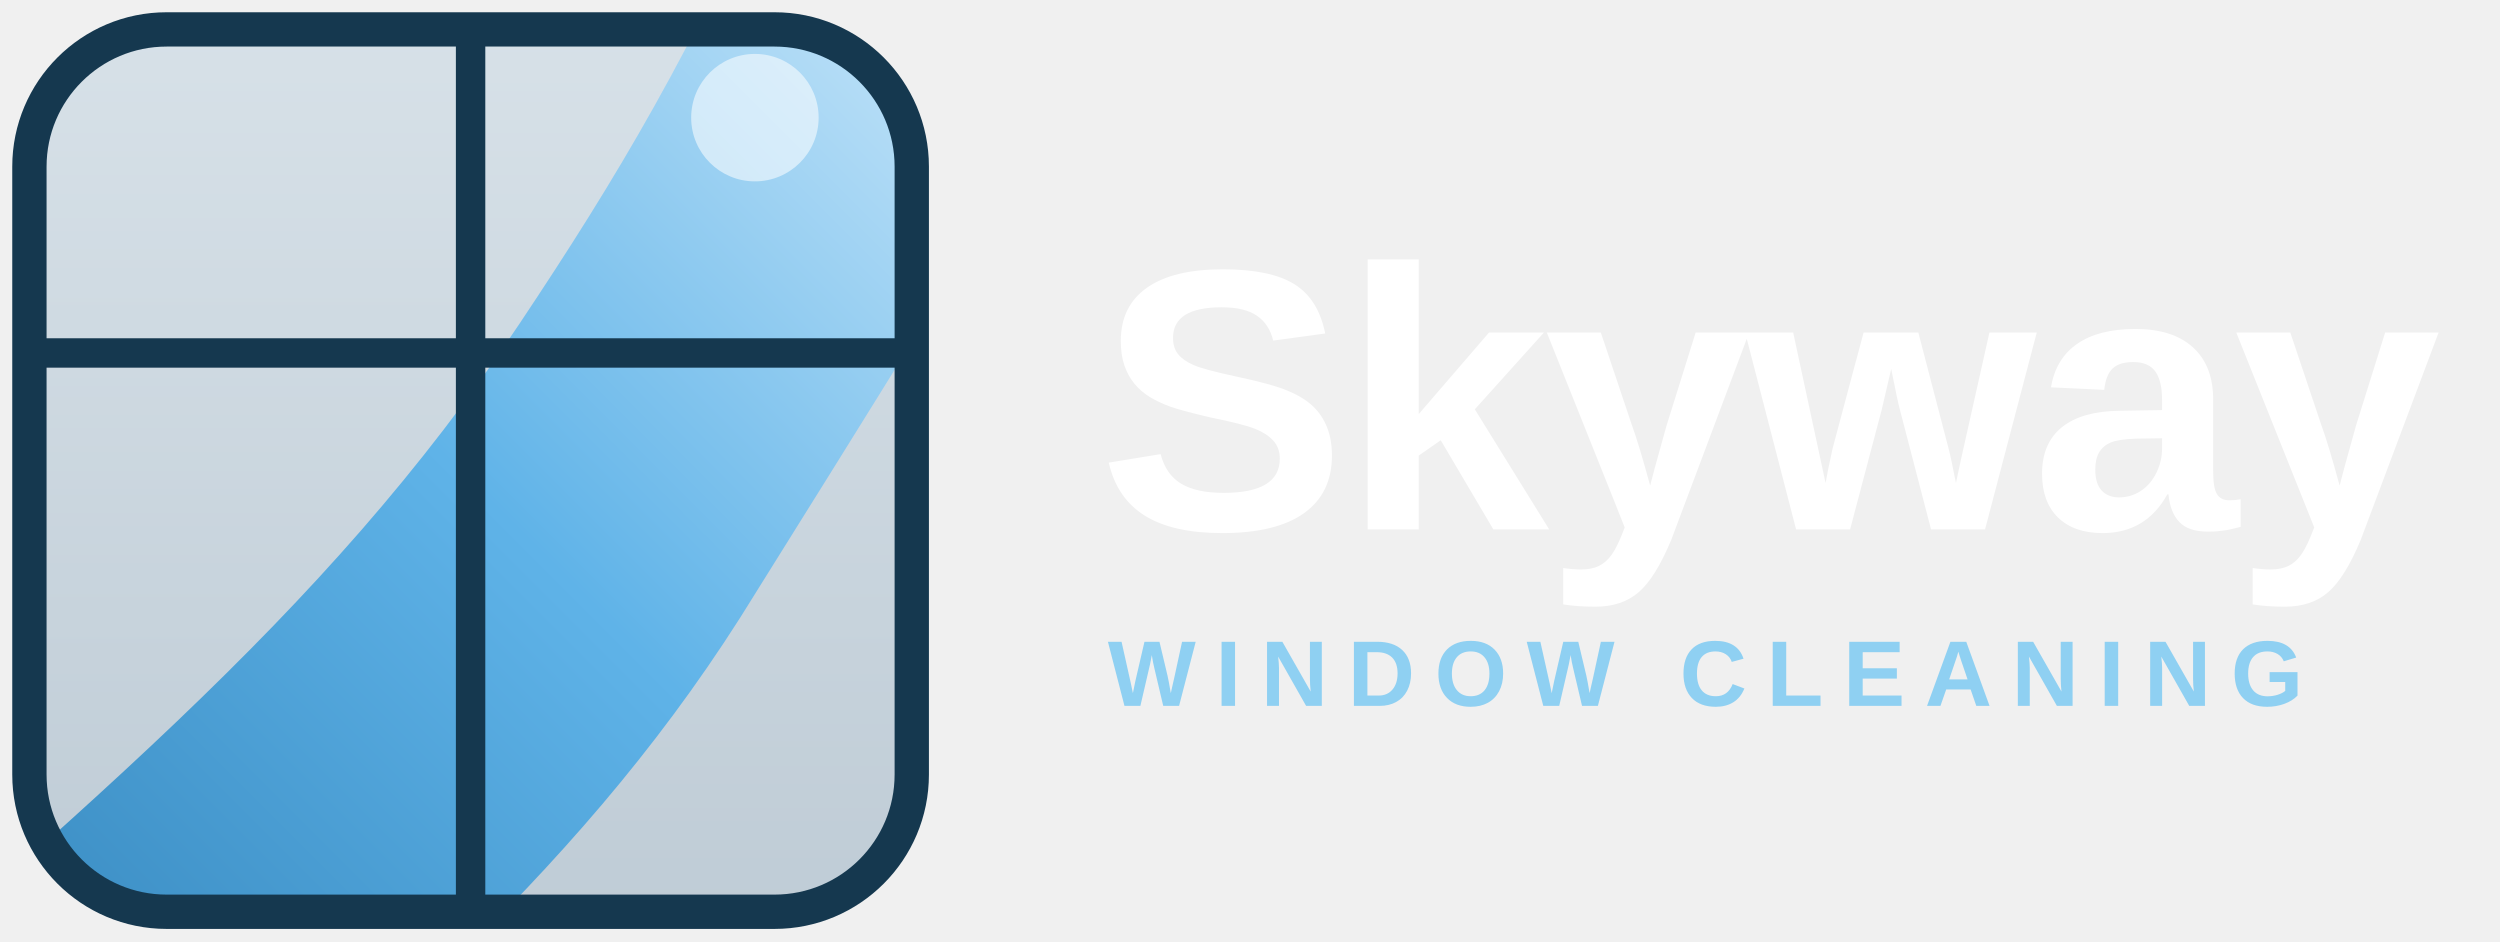
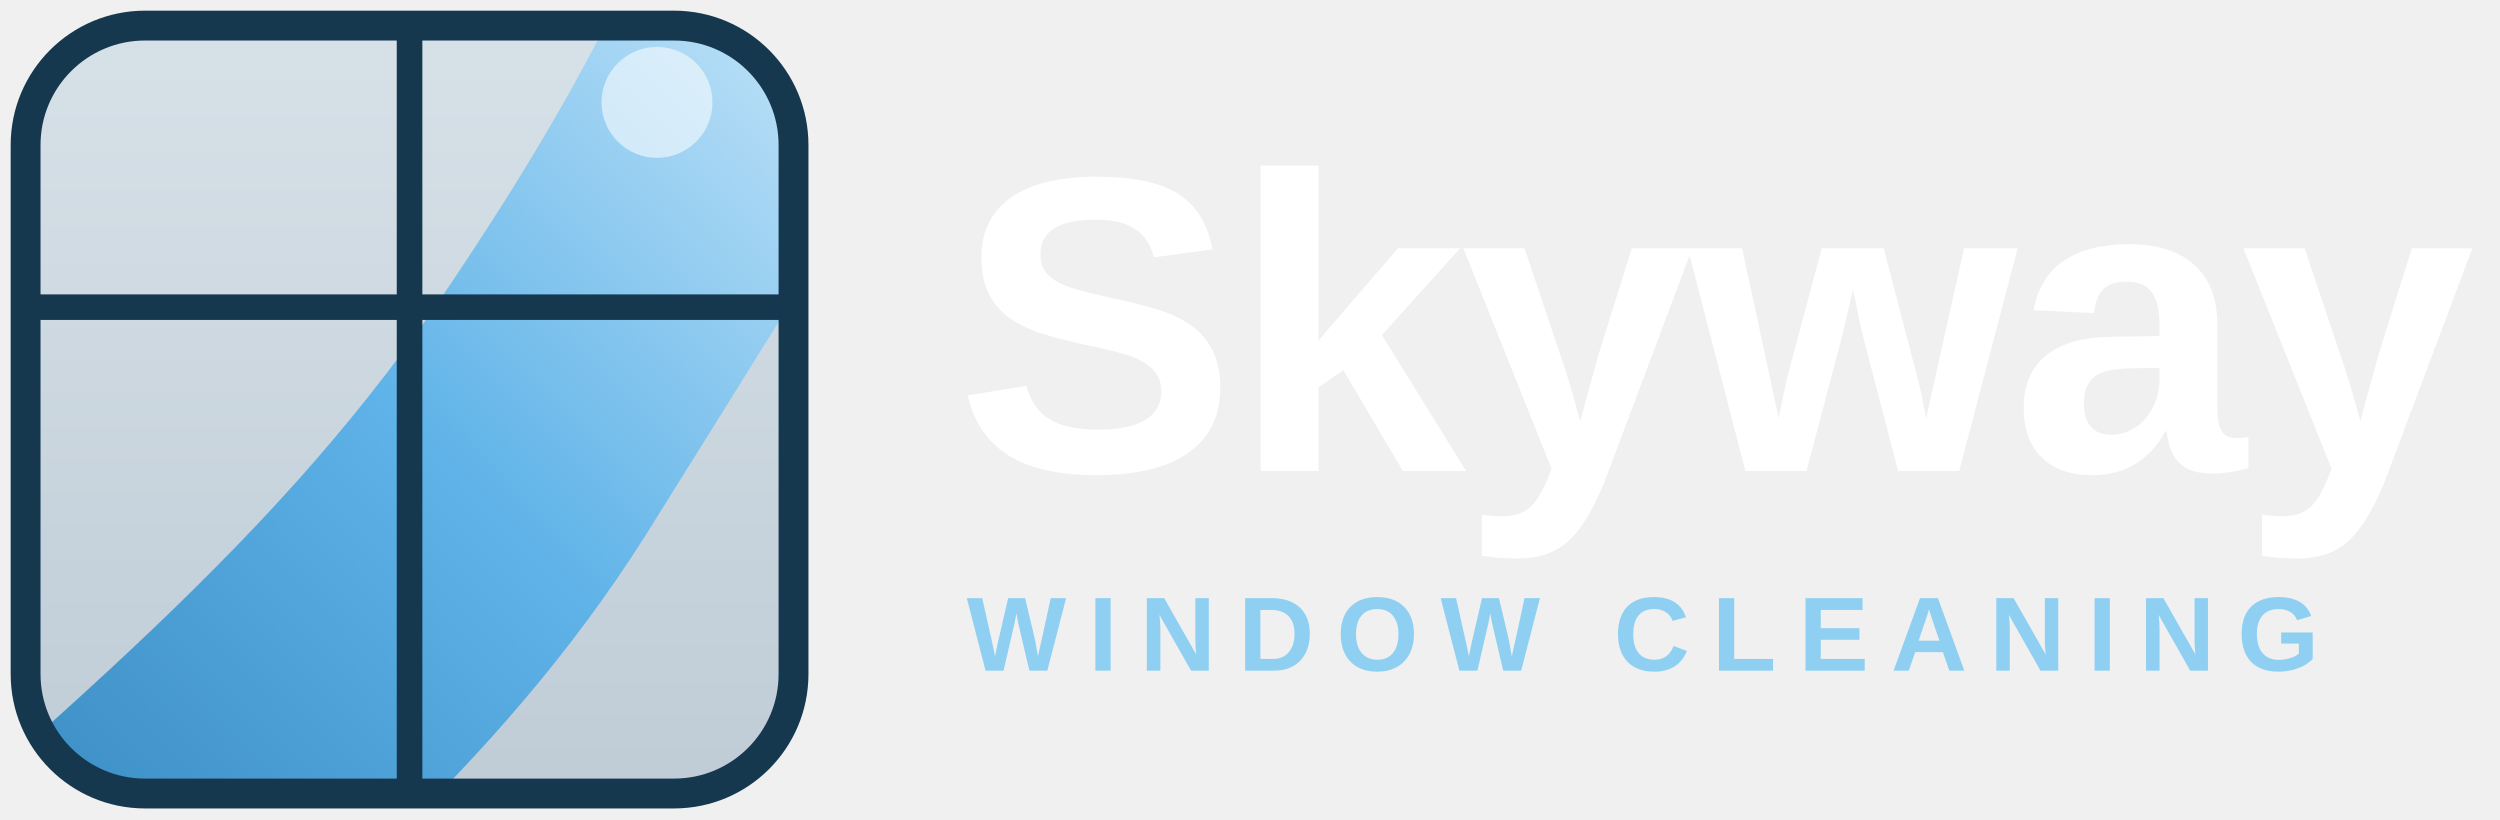
- <svg xmlns="http://www.w3.org/2000/svg" viewBox="24 24 510 192" width="510" height="192" role="img" aria-label="Skyway Window Cleaning">
+ <svg xmlns="http://www.w3.org/2000/svg" viewBox="24 24 586 192" width="586" height="192" role="img" aria-label="Skyway Window Cleaning">
  <defs>
    <linearGradient id="wipeGradient" x1="0%" y1="100%" x2="100%" y2="0%">
      <stop offset="0%" stop-color="#1E6FA6" />
      <stop offset="55%" stop-color="#5FB3E8" />
      <stop offset="100%" stop-color="#EAF7FF" />
    </linearGradient>
    <linearGradient id="glassGradient" x1="0%" y1="0%" x2="0%" y2="100%">
      <stop offset="0%" stop-color="#D7E1E8" />
      <stop offset="100%" stop-color="#BFCCD6" />
    </linearGradient>
    <clipPath id="paneClip">
      <rect x="30" y="30" width="180" height="180" rx="28" />
    </clipPath>
  </defs>
  <rect x="30" y="30" width="180" height="180" rx="28" fill="url(#glassGradient)" />
  <g clip-path="url(#paneClip)">
    <path d="M -40,260 C 40,190 90,150 130,90 C 150,60 165,35 185,-10 L 255,20 C 225,70 200,110 175,150 C 140,205 95,240 40,290 Z" fill="url(#wipeGradient)" />
    <circle cx="178" cy="48" r="13" fill="#FFFFFF" opacity="0.55" />
  </g>
  <g stroke="#15384F" stroke-width="6" stroke-linecap="round">
    <line x1="30" y1="96" x2="210" y2="96" />
    <line x1="120" y1="30" x2="120" y2="210" />
  </g>
  <rect x="30" y="30" width="180" height="180" rx="28" fill="none" stroke="#15384F" stroke-width="7" />
-   <g font-family="Arial, Helvetica, sans-serif">
+   <g font-family="Arial, Helvetica, sans-serif" transform="translate(248 124) scale(1.3) translate(-248 -124)">
    <text x="248" y="132" font-size="76" font-weight="700" fill="#FFFFFF" letter-spacing="-1">Skyway</text>
    <text x="250" y="168" font-size="19" font-weight="700" fill="#8FD0F2" letter-spacing="4">WINDOW CLEANING</text>
  </g>
</svg>
